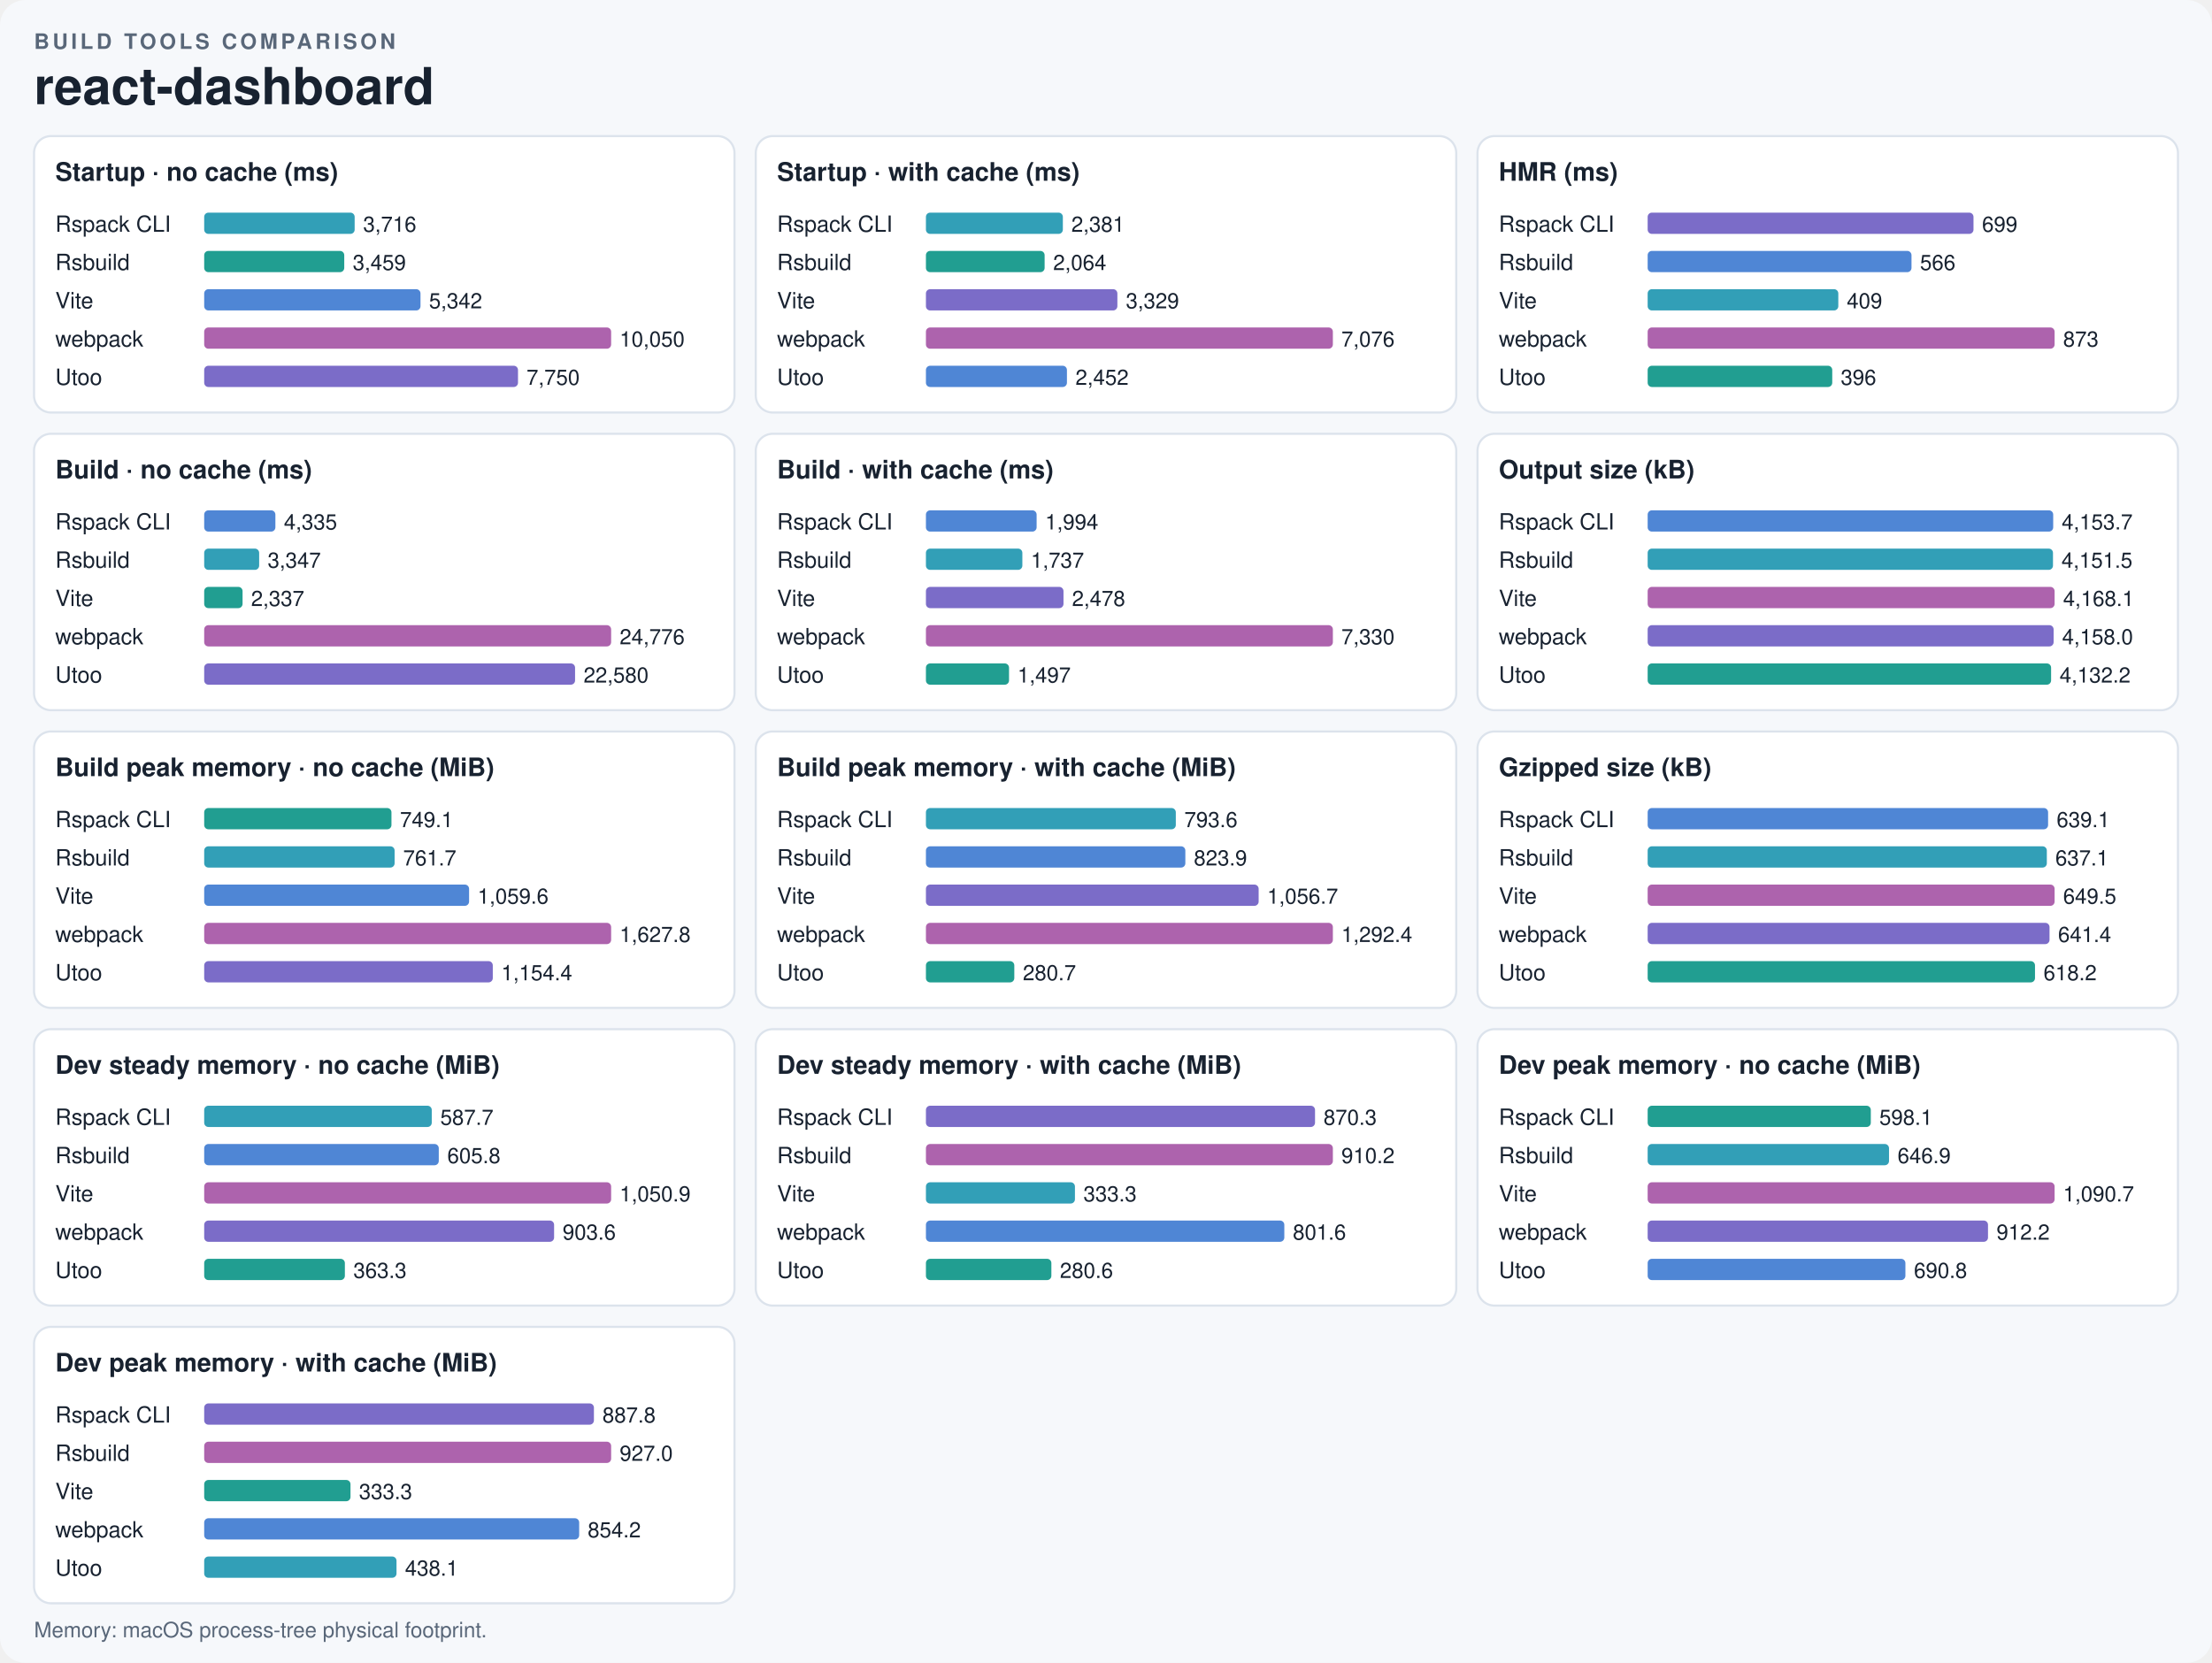
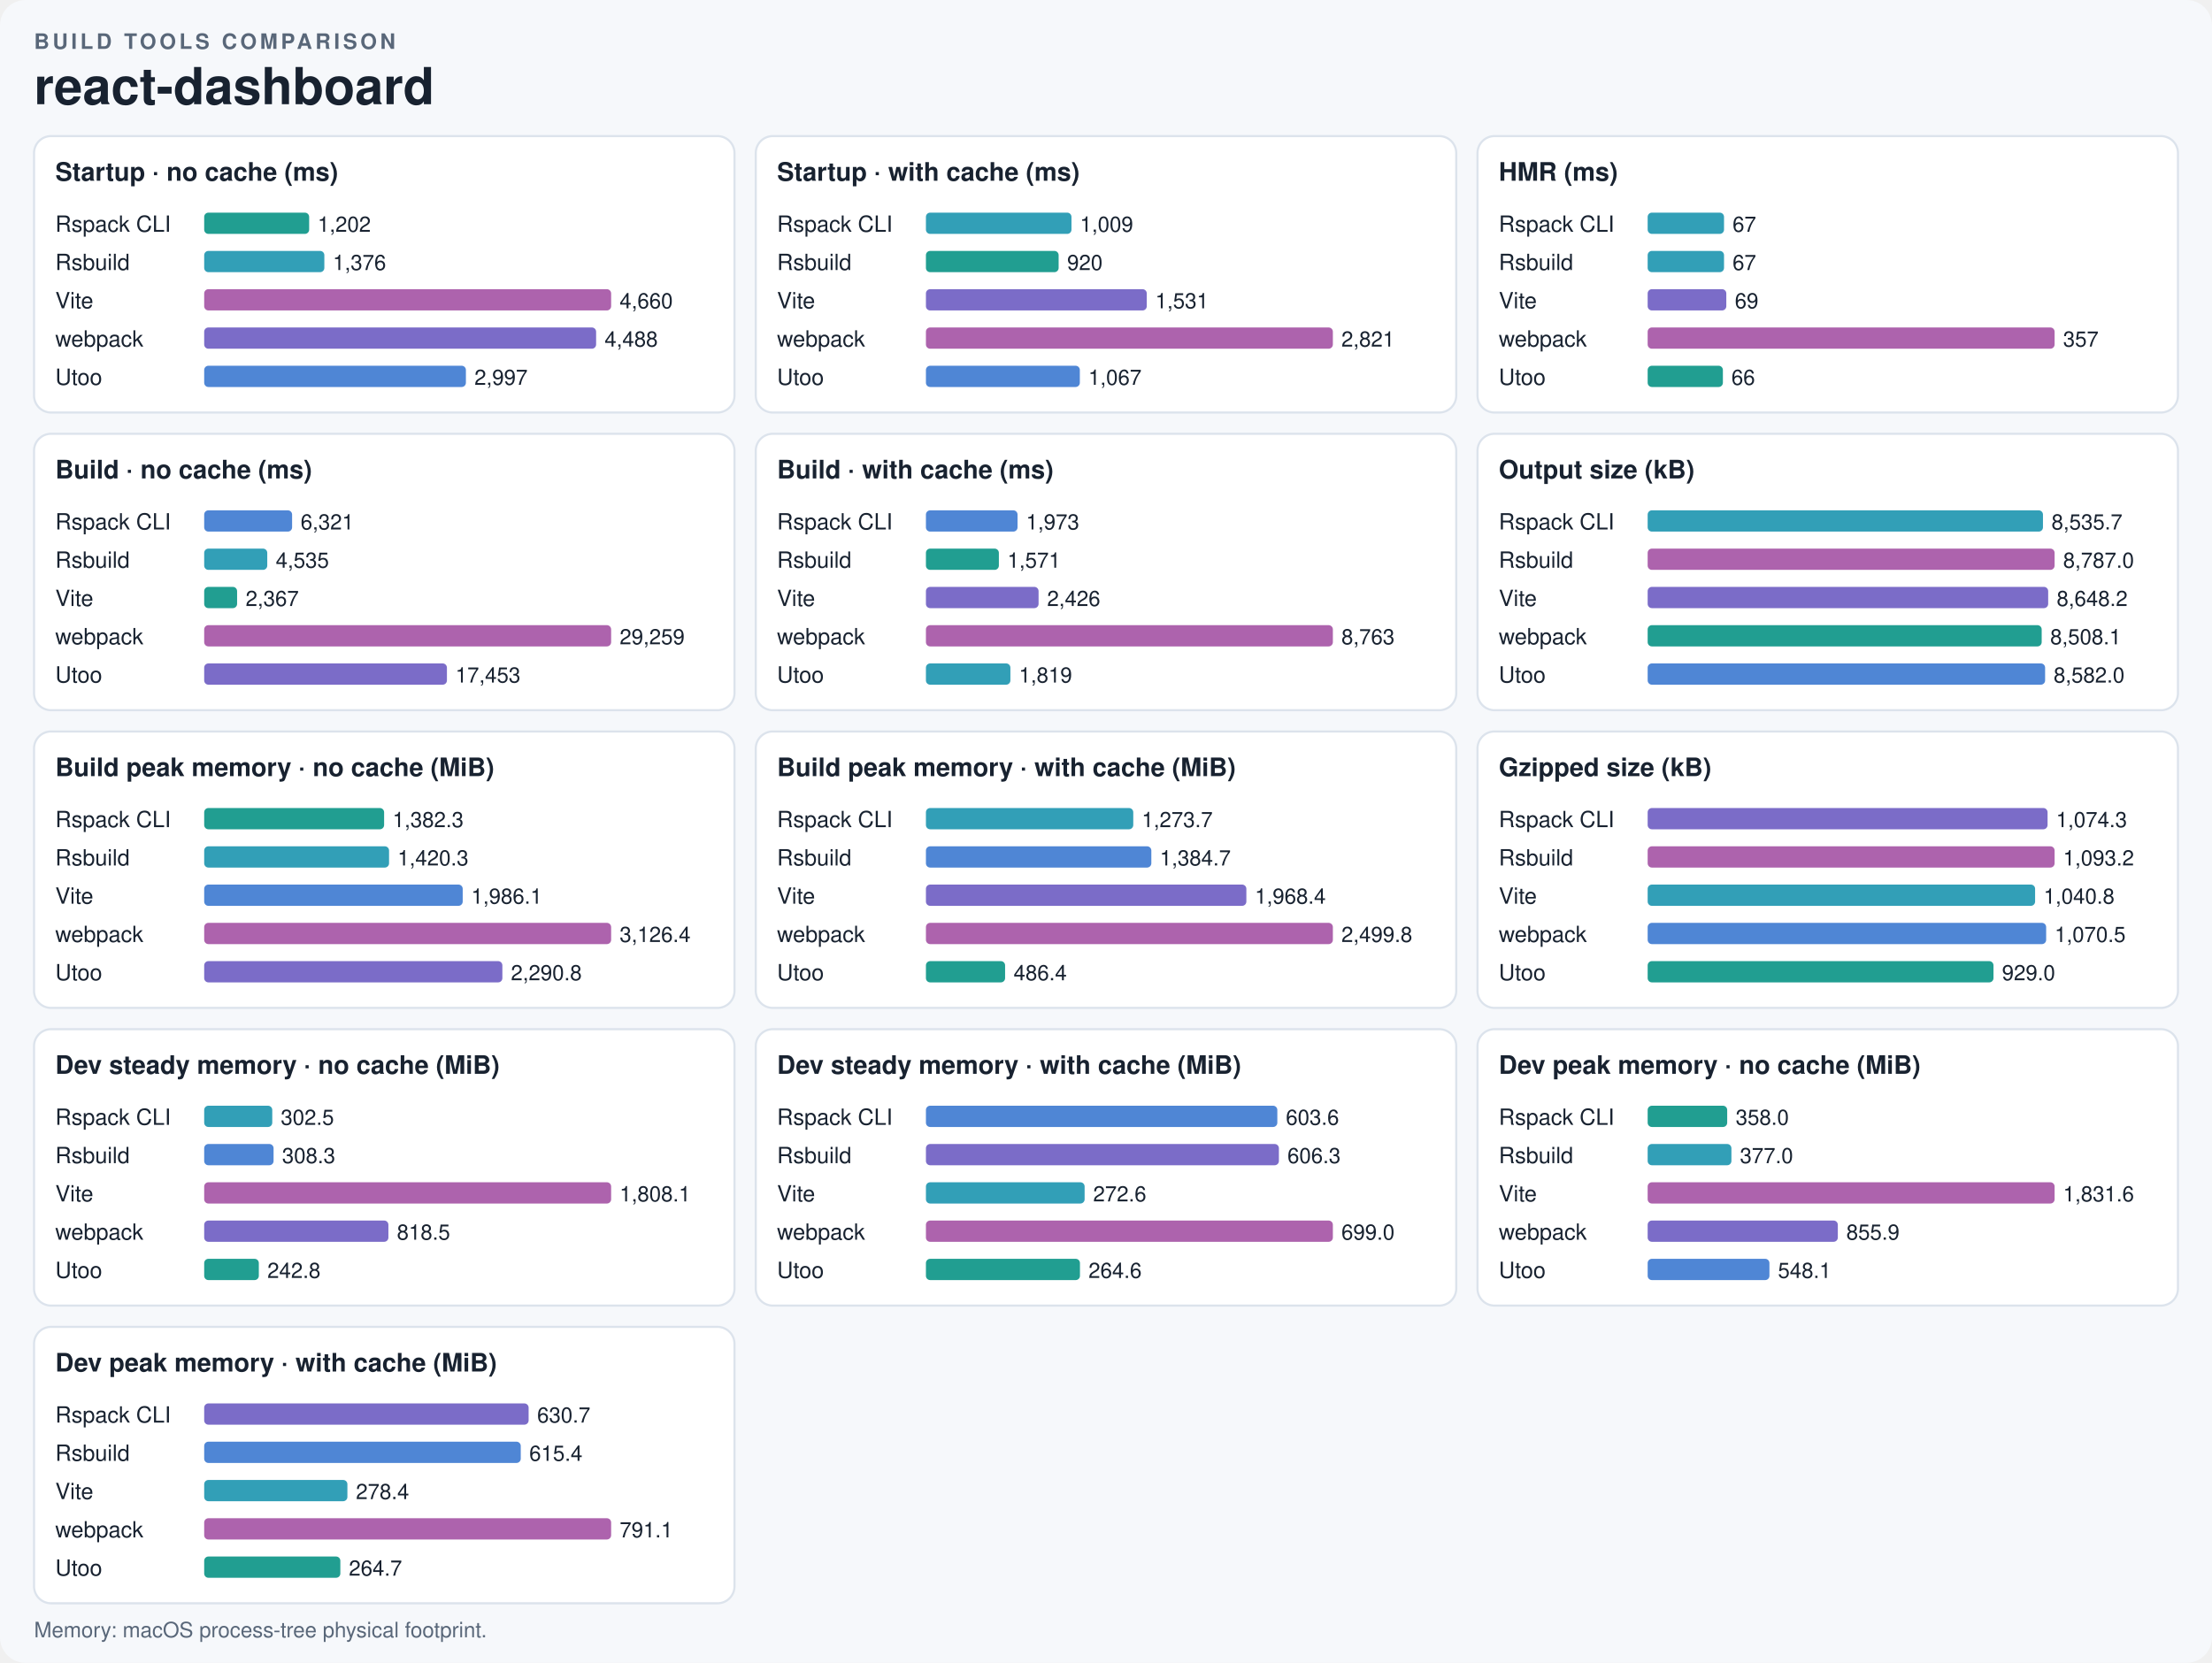
<svg xmlns="http://www.w3.org/2000/svg" width="1040" height="782" viewBox="0 0 1040 782" role="img" aria-labelledby="title description">
  <g font-family="-apple-system, BlinkMacSystemFont, 'Segoe UI', Helvetica, Arial, sans-serif" style="font-variant-numeric:tabular-nums">
    <rect width="1040" height="782" rx="12" fill="#f6f8fb" />
    <text x="16" y="23" font-size="10" fill="#596779" font-weight="700" letter-spacing="1.5">BUILD TOOLS COMPARISON</text>
    <text x="16" y="49" font-size="24" fill="#182230" font-weight="700">react-dashboard</text>
-     <g class="chart" data-metric="Startup (no cache)" data-table="Development metrics" data-scale="10050">
+     <g class="chart" data-metric="Startup (no cache)" data-table="Development metrics" data-scale="4660">
      <rect x="16" y="64" width="329.333" height="130" rx="8" fill="#ffffff" stroke="#dce3ec" />
      <text x="26" y="85" font-size="12" fill="#182230" font-weight="650">Startup · no cache (ms)</text>
      <text x="26" y="109" font-size="10.5" fill="#182230">Rspack CLI</text>
-       <rect class="bar" data-rank="2" x="96" y="100" width="70.746" height="10" rx="2" fill="#329fb7" />
-       <text x="170.746" y="109" font-size="10" fill="#182230">3,716</text>
+       <rect class="bar" data-rank="1" x="96" y="100" width="49.353" height="10" rx="2" fill="#219e91" />
+       <text x="149.353" y="109" font-size="10" fill="#182230">1,202</text>
      <text x="26" y="127" font-size="10.5" fill="#182230">Rsbuild</text>
-       <rect class="bar" data-rank="1" x="96" y="118" width="65.853" height="10" rx="2" fill="#219e91" />
-       <text x="165.853" y="127" font-size="10" fill="#182230">3,459</text>
+       <rect class="bar" data-rank="2" x="96" y="118" width="56.497" height="10" rx="2" fill="#329fb7" />
+       <text x="156.497" y="127" font-size="10" fill="#182230">1,376</text>
      <text x="26" y="145" font-size="10.5" fill="#182230">Vite</text>
-       <rect class="bar" data-rank="3" x="96" y="136" width="101.702" height="10" rx="2" fill="#4f86d5" />
-       <text x="201.702" y="145" font-size="10" fill="#182230">5,342</text>
+       <rect class="bar" data-rank="5" x="96" y="136" width="191.333" height="10" rx="2" fill="#ad63ad" />
+       <text x="291.333" y="145" font-size="10" fill="#182230">4,660</text>
      <text x="26" y="163" font-size="10.5" fill="#182230">webpack</text>
-       <rect class="bar" data-rank="5" x="96" y="154" width="191.333" height="10" rx="2" fill="#ad63ad" />
-       <text x="291.333" y="163" font-size="10" fill="#182230">10,050</text>
+       <rect class="bar" data-rank="4" x="96" y="154" width="184.271" height="10" rx="2" fill="#7b6cc8" />
+       <text x="284.271" y="163" font-size="10" fill="#182230">4,488</text>
      <text x="26" y="181" font-size="10.5" fill="#182230">Utoo</text>
-       <rect class="bar" data-rank="4" x="96" y="172" width="147.546" height="10" rx="2" fill="#7b6cc8" />
-       <text x="247.546" y="181" font-size="10" fill="#182230">7,750</text>
-     </g>
-     <g class="chart" data-metric="Startup (with cache)" data-table="Development metrics" data-scale="7076">
+       <rect class="bar" data-rank="3" x="96" y="172" width="123.053" height="10" rx="2" fill="#4f86d5" />
+       <text x="223.053" y="181" font-size="10" fill="#182230">2,997</text>
+     </g>
+     <g class="chart" data-metric="Startup (with cache)" data-table="Development metrics" data-scale="2821">
      <rect x="355.333" y="64" width="329.333" height="130" rx="8" fill="#ffffff" stroke="#dce3ec" />
      <text x="365.333" y="85" font-size="12" fill="#182230" font-weight="650">Startup · with cache (ms)</text>
      <text x="365.333" y="109" font-size="10.5" fill="#182230">Rspack CLI</text>
-       <rect class="bar" data-rank="2" x="435.333" y="100" width="64.382" height="10" rx="2" fill="#329fb7" />
-       <text x="503.715" y="109" font-size="10" fill="#182230">2,381</text>
+       <rect class="bar" data-rank="2" x="435.333" y="100" width="68.435" height="10" rx="2" fill="#329fb7" />
+       <text x="507.768" y="109" font-size="10" fill="#182230">1,009</text>
      <text x="365.333" y="127" font-size="10.5" fill="#182230">Rsbuild</text>
-       <rect class="bar" data-rank="1" x="435.333" y="118" width="55.810" height="10" rx="2" fill="#219e91" />
-       <text x="495.143" y="127" font-size="10" fill="#182230">2,064</text>
+       <rect class="bar" data-rank="1" x="435.333" y="118" width="62.399" height="10" rx="2" fill="#219e91" />
+       <text x="501.732" y="127" font-size="10" fill="#182230">920</text>
      <text x="365.333" y="145" font-size="10.5" fill="#182230">Vite</text>
-       <rect class="bar" data-rank="4" x="435.333" y="136" width="90.015" height="10" rx="2" fill="#7b6cc8" />
-       <text x="529.349" y="145" font-size="10" fill="#182230">3,329</text>
+       <rect class="bar" data-rank="4" x="435.333" y="136" width="103.840" height="10" rx="2" fill="#7b6cc8" />
+       <text x="543.173" y="145" font-size="10" fill="#182230">1,531</text>
      <text x="365.333" y="163" font-size="10.5" fill="#182230">webpack</text>
      <rect class="bar" data-rank="5" x="435.333" y="154" width="191.333" height="10" rx="2" fill="#ad63ad" />
-       <text x="630.667" y="163" font-size="10" fill="#182230">7,076</text>
+       <text x="630.667" y="163" font-size="10" fill="#182230">2,821</text>
      <text x="365.333" y="181" font-size="10.5" fill="#182230">Utoo</text>
-       <rect class="bar" data-rank="3" x="435.333" y="172" width="66.301" height="10" rx="2" fill="#4f86d5" />
-       <text x="505.635" y="181" font-size="10" fill="#182230">2,452</text>
-     </g>
-     <g class="chart" data-metric="HMR" data-table="Development metrics" data-scale="873">
+       <rect class="bar" data-rank="3" x="435.333" y="172" width="72.369" height="10" rx="2" fill="#4f86d5" />
+       <text x="511.702" y="181" font-size="10" fill="#182230">1,067</text>
+     </g>
+     <g class="chart" data-metric="HMR" data-table="Development metrics" data-scale="357">
      <rect x="694.667" y="64" width="329.333" height="130" rx="8" fill="#ffffff" stroke="#dce3ec" />
      <text x="704.667" y="85" font-size="12" fill="#182230" font-weight="650">HMR (ms)</text>
      <text x="704.667" y="109" font-size="10.5" fill="#182230">Rspack CLI</text>
-       <rect class="bar" data-rank="4" x="774.667" y="100" width="153.198" height="10" rx="2" fill="#7b6cc8" />
-       <text x="931.865" y="109" font-size="10" fill="#182230">699</text>
+       <rect class="bar" data-rank="2" x="774.667" y="100" width="35.908" height="10" rx="2" fill="#329fb7" />
+       <text x="814.575" y="109" font-size="10" fill="#182230">67</text>
      <text x="704.667" y="127" font-size="10.5" fill="#182230">Rsbuild</text>
-       <rect class="bar" data-rank="3" x="774.667" y="118" width="124.049" height="10" rx="2" fill="#4f86d5" />
-       <text x="902.716" y="127" font-size="10" fill="#182230">566</text>
+       <rect class="bar" data-rank="2" x="774.667" y="118" width="35.908" height="10" rx="2" fill="#329fb7" />
+       <text x="814.575" y="127" font-size="10" fill="#182230">67</text>
      <text x="704.667" y="145" font-size="10.5" fill="#182230">Vite</text>
-       <rect class="bar" data-rank="2" x="774.667" y="136" width="89.640" height="10" rx="2" fill="#329fb7" />
-       <text x="868.306" y="145" font-size="10" fill="#182230">409</text>
+       <rect class="bar" data-rank="4" x="774.667" y="136" width="36.980" height="10" rx="2" fill="#7b6cc8" />
+       <text x="815.647" y="145" font-size="10" fill="#182230">69</text>
      <text x="704.667" y="163" font-size="10.5" fill="#182230">webpack</text>
      <rect class="bar" data-rank="5" x="774.667" y="154" width="191.333" height="10" rx="2" fill="#ad63ad" />
-       <text x="970" y="163" font-size="10" fill="#182230">873</text>
+       <text x="970" y="163" font-size="10" fill="#182230">357</text>
      <text x="704.667" y="181" font-size="10.5" fill="#182230">Utoo</text>
-       <rect class="bar" data-rank="1" x="774.667" y="172" width="86.790" height="10" rx="2" fill="#219e91" />
-       <text x="865.457" y="181" font-size="10" fill="#182230">396</text>
-     </g>
-     <g class="chart" data-metric="Build (no cache)" data-table="Build metrics" data-scale="24776">
+       <rect class="bar" data-rank="1" x="774.667" y="172" width="35.373" height="10" rx="2" fill="#219e91" />
+       <text x="814.039" y="181" font-size="10" fill="#182230">66</text>
+     </g>
+     <g class="chart" data-metric="Build (no cache)" data-table="Build metrics" data-scale="29259">
      <rect x="16" y="204" width="329.333" height="130" rx="8" fill="#ffffff" stroke="#dce3ec" />
      <text x="26" y="225" font-size="12" fill="#182230" font-weight="650">Build · no cache (ms)</text>
      <text x="26" y="249" font-size="10.5" fill="#182230">Rspack CLI</text>
-       <rect class="bar" data-rank="3" x="96" y="240" width="33.477" height="10" rx="2" fill="#4f86d5" />
-       <text x="133.477" y="249" font-size="10" fill="#182230">4,335</text>
+       <rect class="bar" data-rank="3" x="96" y="240" width="41.335" height="10" rx="2" fill="#4f86d5" />
+       <text x="141.335" y="249" font-size="10" fill="#182230">6,321</text>
      <text x="26" y="267" font-size="10.5" fill="#182230">Rsbuild</text>
-       <rect class="bar" data-rank="2" x="96" y="258" width="25.847" height="10" rx="2" fill="#329fb7" />
-       <text x="125.847" y="267" font-size="10" fill="#182230">3,347</text>
+       <rect class="bar" data-rank="2" x="96" y="258" width="29.656" height="10" rx="2" fill="#329fb7" />
+       <text x="129.656" y="267" font-size="10" fill="#182230">4,535</text>
      <text x="26" y="285" font-size="10.5" fill="#182230">Vite</text>
-       <rect class="bar" data-rank="1" x="96" y="276" width="18.048" height="10" rx="2" fill="#219e91" />
-       <text x="118.048" y="285" font-size="10" fill="#182230">2,337</text>
+       <rect class="bar" data-rank="1" x="96" y="276" width="15.479" height="10" rx="2" fill="#219e91" />
+       <text x="115.479" y="285" font-size="10" fill="#182230">2,367</text>
      <text x="26" y="303" font-size="10.5" fill="#182230">webpack</text>
      <rect class="bar" data-rank="5" x="96" y="294" width="191.333" height="10" rx="2" fill="#ad63ad" />
-       <text x="291.333" y="303" font-size="10" fill="#182230">24,776</text>
+       <text x="291.333" y="303" font-size="10" fill="#182230">29,259</text>
      <text x="26" y="321" font-size="10.5" fill="#182230">Utoo</text>
-       <rect class="bar" data-rank="4" x="96" y="312" width="174.375" height="10" rx="2" fill="#7b6cc8" />
-       <text x="274.375" y="321" font-size="10" fill="#182230">22,580</text>
-     </g>
-     <g class="chart" data-metric="Build (with cache)" data-table="Build metrics" data-scale="7330">
+       <rect class="bar" data-rank="4" x="96" y="312" width="114.130" height="10" rx="2" fill="#7b6cc8" />
+       <text x="214.13" y="321" font-size="10" fill="#182230">17,453</text>
+     </g>
+     <g class="chart" data-metric="Build (with cache)" data-table="Build metrics" data-scale="8763">
      <rect x="355.333" y="204" width="329.333" height="130" rx="8" fill="#ffffff" stroke="#dce3ec" />
      <text x="365.333" y="225" font-size="12" fill="#182230" font-weight="650">Build · with cache (ms)</text>
      <text x="365.333" y="249" font-size="10.5" fill="#182230">Rspack CLI</text>
-       <rect class="bar" data-rank="3" x="435.333" y="240" width="52.049" height="10" rx="2" fill="#4f86d5" />
-       <text x="491.382" y="249" font-size="10" fill="#182230">1,994</text>
+       <rect class="bar" data-rank="3" x="435.333" y="240" width="43.079" height="10" rx="2" fill="#4f86d5" />
+       <text x="482.412" y="249" font-size="10" fill="#182230">1,973</text>
      <text x="365.333" y="267" font-size="10.5" fill="#182230">Rsbuild</text>
-       <rect class="bar" data-rank="2" x="435.333" y="258" width="45.341" height="10" rx="2" fill="#329fb7" />
-       <text x="484.674" y="267" font-size="10" fill="#182230">1,737</text>
+       <rect class="bar" data-rank="1" x="435.333" y="258" width="34.302" height="10" rx="2" fill="#219e91" />
+       <text x="473.635" y="267" font-size="10" fill="#182230">1,571</text>
      <text x="365.333" y="285" font-size="10.5" fill="#182230">Vite</text>
-       <rect class="bar" data-rank="4" x="435.333" y="276" width="64.683" height="10" rx="2" fill="#7b6cc8" />
-       <text x="504.016" y="285" font-size="10" fill="#182230">2,478</text>
+       <rect class="bar" data-rank="4" x="435.333" y="276" width="52.970" height="10" rx="2" fill="#7b6cc8" />
+       <text x="492.303" y="285" font-size="10" fill="#182230">2,426</text>
      <text x="365.333" y="303" font-size="10.5" fill="#182230">webpack</text>
      <rect class="bar" data-rank="5" x="435.333" y="294" width="191.333" height="10" rx="2" fill="#ad63ad" />
-       <text x="630.667" y="303" font-size="10" fill="#182230">7,330</text>
+       <text x="630.667" y="303" font-size="10" fill="#182230">8,763</text>
      <text x="365.333" y="321" font-size="10.5" fill="#182230">Utoo</text>
-       <rect class="bar" data-rank="1" x="435.333" y="312" width="39.076" height="10" rx="2" fill="#219e91" />
-       <text x="478.409" y="321" font-size="10" fill="#182230">1,497</text>
-     </g>
-     <g class="chart" data-metric="Output size" data-table="Build metrics" data-scale="4168.1">
+       <rect class="bar" data-rank="2" x="435.333" y="312" width="39.716" height="10" rx="2" fill="#329fb7" />
+       <text x="479.05" y="321" font-size="10" fill="#182230">1,819</text>
+     </g>
+     <g class="chart" data-metric="Output size" data-table="Build metrics" data-scale="8787">
      <rect x="694.667" y="204" width="329.333" height="130" rx="8" fill="#ffffff" stroke="#dce3ec" />
      <text x="704.667" y="225" font-size="12" fill="#182230" font-weight="650">Output size (kB)</text>
      <text x="704.667" y="249" font-size="10.5" fill="#182230">Rspack CLI</text>
-       <rect class="bar" data-rank="3" x="774.667" y="240" width="190.672" height="10" rx="2" fill="#4f86d5" />
-       <text x="969.339" y="249" font-size="10" fill="#182230">4,153.7</text>
+       <rect class="bar" data-rank="2" x="774.667" y="240" width="185.861" height="10" rx="2" fill="#329fb7" />
+       <text x="964.528" y="249" font-size="10" fill="#182230">8,535.7</text>
      <text x="704.667" y="267" font-size="10.5" fill="#182230">Rsbuild</text>
-       <rect class="bar" data-rank="2" x="774.667" y="258" width="190.571" height="10" rx="2" fill="#329fb7" />
-       <text x="969.238" y="267" font-size="10" fill="#182230">4,151.5</text>
+       <rect class="bar" data-rank="5" x="774.667" y="258" width="191.333" height="10" rx="2" fill="#ad63ad" />
+       <text x="970" y="267" font-size="10" fill="#182230">8,787.0</text>
      <text x="704.667" y="285" font-size="10.5" fill="#182230">Vite</text>
-       <rect class="bar" data-rank="5" x="774.667" y="276" width="191.333" height="10" rx="2" fill="#ad63ad" />
-       <text x="970" y="285" font-size="10" fill="#182230">4,168.1</text>
+       <rect class="bar" data-rank="4" x="774.667" y="276" width="188.311" height="10" rx="2" fill="#7b6cc8" />
+       <text x="966.978" y="285" font-size="10" fill="#182230">8,648.2</text>
      <text x="704.667" y="303" font-size="10.5" fill="#182230">webpack</text>
-       <rect class="bar" data-rank="4" x="774.667" y="294" width="190.870" height="10" rx="2" fill="#7b6cc8" />
-       <text x="969.536" y="303" font-size="10" fill="#182230">4,158.0</text>
+       <rect class="bar" data-rank="1" x="774.667" y="294" width="185.260" height="10" rx="2" fill="#219e91" />
+       <text x="963.927" y="303" font-size="10" fill="#182230">8,508.1</text>
      <text x="704.667" y="321" font-size="10.5" fill="#182230">Utoo</text>
-       <rect class="bar" data-rank="1" x="774.667" y="312" width="189.685" height="10" rx="2" fill="#219e91" />
-       <text x="968.352" y="321" font-size="10" fill="#182230">4,132.2</text>
-     </g>
-     <g class="chart" data-metric="Peak (no cache)" data-table="Build memory (MiB)" data-scale="1627.8">
+       <rect class="bar" data-rank="3" x="774.667" y="312" width="186.870" height="10" rx="2" fill="#4f86d5" />
+       <text x="965.536" y="321" font-size="10" fill="#182230">8,582.0</text>
+     </g>
+     <g class="chart" data-metric="Peak (no cache)" data-table="Build memory (MiB)" data-scale="3126.4">
      <rect x="16" y="344" width="329.333" height="130" rx="8" fill="#ffffff" stroke="#dce3ec" />
      <text x="26" y="365" font-size="12" fill="#182230" font-weight="650">Build peak memory · no cache (MiB)</text>
      <text x="26" y="389" font-size="10.5" fill="#182230">Rspack CLI</text>
-       <rect class="bar" data-rank="1" x="96" y="380" width="88.050" height="10" rx="2" fill="#219e91" />
-       <text x="188.05" y="389" font-size="10" fill="#182230">749.1</text>
+       <rect class="bar" data-rank="1" x="96" y="380" width="84.596" height="10" rx="2" fill="#219e91" />
+       <text x="184.596" y="389" font-size="10" fill="#182230">1,382.3</text>
      <text x="26" y="407" font-size="10.5" fill="#182230">Rsbuild</text>
-       <rect class="bar" data-rank="2" x="96" y="398" width="89.531" height="10" rx="2" fill="#329fb7" />
-       <text x="189.531" y="407" font-size="10" fill="#182230">761.7</text>
+       <rect class="bar" data-rank="2" x="96" y="398" width="86.921" height="10" rx="2" fill="#329fb7" />
+       <text x="186.921" y="407" font-size="10" fill="#182230">1,420.3</text>
      <text x="26" y="425" font-size="10.5" fill="#182230">Vite</text>
-       <rect class="bar" data-rank="3" x="96" y="416" width="124.547" height="10" rx="2" fill="#4f86d5" />
-       <text x="224.547" y="425" font-size="10" fill="#182230">1,059.6</text>
+       <rect class="bar" data-rank="3" x="96" y="416" width="121.548" height="10" rx="2" fill="#4f86d5" />
+       <text x="221.548" y="425" font-size="10" fill="#182230">1,986.1</text>
      <text x="26" y="443" font-size="10.5" fill="#182230">webpack</text>
      <rect class="bar" data-rank="5" x="96" y="434" width="191.333" height="10" rx="2" fill="#ad63ad" />
-       <text x="291.333" y="443" font-size="10" fill="#182230">1,627.8</text>
+       <text x="291.333" y="443" font-size="10" fill="#182230">3,126.4</text>
      <text x="26" y="461" font-size="10.5" fill="#182230">Utoo</text>
-       <rect class="bar" data-rank="4" x="96" y="452" width="135.689" height="10" rx="2" fill="#7b6cc8" />
-       <text x="235.689" y="461" font-size="10" fill="#182230">1,154.4</text>
-     </g>
-     <g class="chart" data-metric="Peak (with cache)" data-table="Build memory (MiB)" data-scale="1292.4">
+       <rect class="bar" data-rank="4" x="96" y="452" width="140.195" height="10" rx="2" fill="#7b6cc8" />
+       <text x="240.195" y="461" font-size="10" fill="#182230">2,290.8</text>
+     </g>
+     <g class="chart" data-metric="Peak (with cache)" data-table="Build memory (MiB)" data-scale="2499.8">
      <rect x="355.333" y="344" width="329.333" height="130" rx="8" fill="#ffffff" stroke="#dce3ec" />
      <text x="365.333" y="365" font-size="12" fill="#182230" font-weight="650">Build peak memory · with cache (MiB)</text>
      <text x="365.333" y="389" font-size="10.5" fill="#182230">Rspack CLI</text>
-       <rect class="bar" data-rank="2" x="435.333" y="380" width="117.488" height="10" rx="2" fill="#329fb7" />
-       <text x="556.822" y="389" font-size="10" fill="#182230">793.6</text>
+       <rect class="bar" data-rank="2" x="435.333" y="380" width="97.488" height="10" rx="2" fill="#329fb7" />
+       <text x="536.822" y="389" font-size="10" fill="#182230">1,273.7</text>
      <text x="365.333" y="407" font-size="10.5" fill="#182230">Rsbuild</text>
-       <rect class="bar" data-rank="3" x="435.333" y="398" width="121.974" height="10" rx="2" fill="#4f86d5" />
-       <text x="561.308" y="407" font-size="10" fill="#182230">823.9</text>
+       <rect class="bar" data-rank="3" x="435.333" y="398" width="105.984" height="10" rx="2" fill="#4f86d5" />
+       <text x="545.318" y="407" font-size="10" fill="#182230">1,384.7</text>
      <text x="365.333" y="425" font-size="10.5" fill="#182230">Vite</text>
-       <rect class="bar" data-rank="4" x="435.333" y="416" width="156.439" height="10" rx="2" fill="#7b6cc8" />
-       <text x="595.772" y="425" font-size="10" fill="#182230">1,056.7</text>
+       <rect class="bar" data-rank="4" x="435.333" y="416" width="150.660" height="10" rx="2" fill="#7b6cc8" />
+       <text x="589.994" y="425" font-size="10" fill="#182230">1,968.4</text>
      <text x="365.333" y="443" font-size="10.5" fill="#182230">webpack</text>
      <rect class="bar" data-rank="5" x="435.333" y="434" width="191.333" height="10" rx="2" fill="#ad63ad" />
-       <text x="630.667" y="443" font-size="10" fill="#182230">1,292.4</text>
+       <text x="630.667" y="443" font-size="10" fill="#182230">2,499.8</text>
      <text x="365.333" y="461" font-size="10.5" fill="#182230">Utoo</text>
-       <rect class="bar" data-rank="1" x="435.333" y="452" width="41.556" height="10" rx="2" fill="#219e91" />
-       <text x="480.89" y="461" font-size="10" fill="#182230">280.7</text>
-     </g>
-     <g class="chart" data-metric="Gzipped size" data-table="Build metrics" data-scale="649.5">
+       <rect class="bar" data-rank="1" x="435.333" y="452" width="37.229" height="10" rx="2" fill="#219e91" />
+       <text x="476.562" y="461" font-size="10" fill="#182230">486.4</text>
+     </g>
+     <g class="chart" data-metric="Gzipped size" data-table="Build metrics" data-scale="1093.2">
      <rect x="694.667" y="344" width="329.333" height="130" rx="8" fill="#ffffff" stroke="#dce3ec" />
      <text x="704.667" y="365" font-size="12" fill="#182230" font-weight="650">Gzipped size (kB)</text>
      <text x="704.667" y="389" font-size="10.5" fill="#182230">Rspack CLI</text>
-       <rect class="bar" data-rank="3" x="774.667" y="380" width="188.270" height="10" rx="2" fill="#4f86d5" />
-       <text x="966.936" y="389" font-size="10" fill="#182230">639.1</text>
+       <rect class="bar" data-rank="4" x="774.667" y="380" width="188.025" height="10" rx="2" fill="#7b6cc8" />
+       <text x="966.692" y="389" font-size="10" fill="#182230">1,074.3</text>
      <text x="704.667" y="407" font-size="10.5" fill="#182230">Rsbuild</text>
-       <rect class="bar" data-rank="2" x="774.667" y="398" width="187.680" height="10" rx="2" fill="#329fb7" />
-       <text x="966.347" y="407" font-size="10" fill="#182230">637.1</text>
+       <rect class="bar" data-rank="5" x="774.667" y="398" width="191.333" height="10" rx="2" fill="#ad63ad" />
+       <text x="970" y="407" font-size="10" fill="#182230">1,093.2</text>
      <text x="704.667" y="425" font-size="10.5" fill="#182230">Vite</text>
-       <rect class="bar" data-rank="5" x="774.667" y="416" width="191.333" height="10" rx="2" fill="#ad63ad" />
-       <text x="970" y="425" font-size="10" fill="#182230">649.5</text>
+       <rect class="bar" data-rank="2" x="774.667" y="416" width="182.162" height="10" rx="2" fill="#329fb7" />
+       <text x="960.829" y="425" font-size="10" fill="#182230">1,040.8</text>
      <text x="704.667" y="443" font-size="10.5" fill="#182230">webpack</text>
-       <rect class="bar" data-rank="4" x="774.667" y="434" width="188.947" height="10" rx="2" fill="#7b6cc8" />
-       <text x="967.614" y="443" font-size="10" fill="#182230">641.4</text>
+       <rect class="bar" data-rank="3" x="774.667" y="434" width="187.360" height="10" rx="2" fill="#4f86d5" />
+       <text x="966.027" y="443" font-size="10" fill="#182230">1,070.5</text>
      <text x="704.667" y="461" font-size="10.5" fill="#182230">Utoo</text>
-       <rect class="bar" data-rank="1" x="774.667" y="452" width="182.113" height="10" rx="2" fill="#219e91" />
-       <text x="960.779" y="461" font-size="10" fill="#182230">618.2</text>
-     </g>
-     <g class="chart" data-metric="Steady (no cache)" data-table="Dev memory (MiB)" data-scale="1050.9">
+       <rect class="bar" data-rank="1" x="774.667" y="452" width="162.595" height="10" rx="2" fill="#219e91" />
+       <text x="941.261" y="461" font-size="10" fill="#182230">929.0</text>
+     </g>
+     <g class="chart" data-metric="Steady (no cache)" data-table="Dev memory (MiB)" data-scale="1808.1">
      <rect x="16" y="484" width="329.333" height="130" rx="8" fill="#ffffff" stroke="#dce3ec" />
      <text x="26" y="505" font-size="12" fill="#182230" font-weight="650">Dev steady memory · no cache (MiB)</text>
      <text x="26" y="529" font-size="10.5" fill="#182230">Rspack CLI</text>
-       <rect class="bar" data-rank="2" x="96" y="520" width="107.000" height="10" rx="2" fill="#329fb7" />
-       <text x="207" y="529" font-size="10" fill="#182230">587.7</text>
+       <rect class="bar" data-rank="2" x="96" y="520" width="32.011" height="10" rx="2" fill="#329fb7" />
+       <text x="132.011" y="529" font-size="10" fill="#182230">302.5</text>
      <text x="26" y="547" font-size="10.5" fill="#182230">Rsbuild</text>
-       <rect class="bar" data-rank="3" x="96" y="538" width="110.296" height="10" rx="2" fill="#4f86d5" />
-       <text x="210.296" y="547" font-size="10" fill="#182230">605.8</text>
+       <rect class="bar" data-rank="3" x="96" y="538" width="32.624" height="10" rx="2" fill="#4f86d5" />
+       <text x="132.624" y="547" font-size="10" fill="#182230">308.3</text>
      <text x="26" y="565" font-size="10.5" fill="#182230">Vite</text>
      <rect class="bar" data-rank="5" x="96" y="556" width="191.333" height="10" rx="2" fill="#ad63ad" />
-       <text x="291.333" y="565" font-size="10" fill="#182230">1,050.9</text>
+       <text x="291.333" y="565" font-size="10" fill="#182230">1,808.1</text>
      <text x="26" y="583" font-size="10.5" fill="#182230">webpack</text>
-       <rect class="bar" data-rank="4" x="96" y="574" width="164.515" height="10" rx="2" fill="#7b6cc8" />
-       <text x="264.515" y="583" font-size="10" fill="#182230">903.6</text>
+       <rect class="bar" data-rank="4" x="96" y="574" width="86.614" height="10" rx="2" fill="#7b6cc8" />
+       <text x="186.614" y="583" font-size="10" fill="#182230">818.5</text>
      <text x="26" y="601" font-size="10.5" fill="#182230">Utoo</text>
-       <rect class="bar" data-rank="1" x="96" y="592" width="66.145" height="10" rx="2" fill="#219e91" />
-       <text x="166.145" y="601" font-size="10" fill="#182230">363.3</text>
-     </g>
-     <g class="chart" data-metric="Steady (with cache)" data-table="Dev memory (MiB)" data-scale="910.2">
+       <rect class="bar" data-rank="1" x="96" y="592" width="25.693" height="10" rx="2" fill="#219e91" />
+       <text x="125.693" y="601" font-size="10" fill="#182230">242.8</text>
+     </g>
+     <g class="chart" data-metric="Steady (with cache)" data-table="Dev memory (MiB)" data-scale="699">
      <rect x="355.333" y="484" width="329.333" height="130" rx="8" fill="#ffffff" stroke="#dce3ec" />
      <text x="365.333" y="505" font-size="12" fill="#182230" font-weight="650">Dev steady memory · with cache (MiB)</text>
      <text x="365.333" y="529" font-size="10.5" fill="#182230">Rspack CLI</text>
-       <rect class="bar" data-rank="4" x="435.333" y="520" width="182.946" height="10" rx="2" fill="#7b6cc8" />
-       <text x="622.279" y="529" font-size="10" fill="#182230">870.3</text>
+       <rect class="bar" data-rank="3" x="435.333" y="520" width="165.220" height="10" rx="2" fill="#4f86d5" />
+       <text x="604.553" y="529" font-size="10" fill="#182230">603.6</text>
      <text x="365.333" y="547" font-size="10.5" fill="#182230">Rsbuild</text>
-       <rect class="bar" data-rank="5" x="435.333" y="538" width="191.333" height="10" rx="2" fill="#ad63ad" />
-       <text x="630.667" y="547" font-size="10" fill="#182230">910.2</text>
+       <rect class="bar" data-rank="4" x="435.333" y="538" width="165.959" height="10" rx="2" fill="#7b6cc8" />
+       <text x="605.292" y="547" font-size="10" fill="#182230">606.3</text>
      <text x="365.333" y="565" font-size="10.5" fill="#182230">Vite</text>
-       <rect class="bar" data-rank="2" x="435.333" y="556" width="70.063" height="10" rx="2" fill="#329fb7" />
-       <text x="509.396" y="565" font-size="10" fill="#182230">333.3</text>
+       <rect class="bar" data-rank="2" x="435.333" y="556" width="74.617" height="10" rx="2" fill="#329fb7" />
+       <text x="513.951" y="565" font-size="10" fill="#182230">272.6</text>
      <text x="365.333" y="583" font-size="10.5" fill="#182230">webpack</text>
-       <rect class="bar" data-rank="3" x="435.333" y="574" width="168.505" height="10" rx="2" fill="#4f86d5" />
-       <text x="607.838" y="583" font-size="10" fill="#182230">801.6</text>
+       <rect class="bar" data-rank="5" x="435.333" y="574" width="191.333" height="10" rx="2" fill="#ad63ad" />
+       <text x="630.667" y="583" font-size="10" fill="#182230">699.0</text>
      <text x="365.333" y="601" font-size="10.5" fill="#182230">Utoo</text>
-       <rect class="bar" data-rank="1" x="435.333" y="592" width="58.985" height="10" rx="2" fill="#219e91" />
-       <text x="498.318" y="601" font-size="10" fill="#182230">280.6</text>
-     </g>
-     <g class="chart" data-metric="Peak (no cache)" data-table="Dev memory (MiB)" data-scale="1090.7">
+       <rect class="bar" data-rank="1" x="435.333" y="592" width="72.427" height="10" rx="2" fill="#219e91" />
+       <text x="511.761" y="601" font-size="10" fill="#182230">264.6</text>
+     </g>
+     <g class="chart" data-metric="Peak (no cache)" data-table="Dev memory (MiB)" data-scale="1831.6">
      <rect x="694.667" y="484" width="329.333" height="130" rx="8" fill="#ffffff" stroke="#dce3ec" />
      <text x="704.667" y="505" font-size="12" fill="#182230" font-weight="650">Dev peak memory · no cache (MiB)</text>
      <text x="704.667" y="529" font-size="10.5" fill="#182230">Rspack CLI</text>
-       <rect class="bar" data-rank="1" x="774.667" y="520" width="104.920" height="10" rx="2" fill="#219e91" />
-       <text x="883.587" y="529" font-size="10" fill="#182230">598.1</text>
+       <rect class="bar" data-rank="1" x="774.667" y="520" width="37.398" height="10" rx="2" fill="#219e91" />
+       <text x="816.064" y="529" font-size="10" fill="#182230">358.0</text>
      <text x="704.667" y="547" font-size="10.5" fill="#182230">Rsbuild</text>
-       <rect class="bar" data-rank="2" x="774.667" y="538" width="113.481" height="10" rx="2" fill="#329fb7" />
-       <text x="892.147" y="547" font-size="10" fill="#182230">646.9</text>
+       <rect class="bar" data-rank="2" x="774.667" y="538" width="39.382" height="10" rx="2" fill="#329fb7" />
+       <text x="818.049" y="547" font-size="10" fill="#182230">377.0</text>
      <text x="704.667" y="565" font-size="10.5" fill="#182230">Vite</text>
      <rect class="bar" data-rank="5" x="774.667" y="556" width="191.333" height="10" rx="2" fill="#ad63ad" />
-       <text x="970" y="565" font-size="10" fill="#182230">1,090.7</text>
+       <text x="970" y="565" font-size="10" fill="#182230">1,831.6</text>
      <text x="704.667" y="583" font-size="10.5" fill="#182230">webpack</text>
-       <rect class="bar" data-rank="4" x="774.667" y="574" width="160.020" height="10" rx="2" fill="#7b6cc8" />
-       <text x="938.687" y="583" font-size="10" fill="#182230">912.2</text>
+       <rect class="bar" data-rank="4" x="774.667" y="574" width="89.409" height="10" rx="2" fill="#7b6cc8" />
+       <text x="868.076" y="583" font-size="10" fill="#182230">855.9</text>
      <text x="704.667" y="601" font-size="10.5" fill="#182230">Utoo</text>
-       <rect class="bar" data-rank="3" x="774.667" y="592" width="121.182" height="10" rx="2" fill="#4f86d5" />
-       <text x="899.849" y="601" font-size="10" fill="#182230">690.8</text>
-     </g>
-     <g class="chart" data-metric="Peak (with cache)" data-table="Dev memory (MiB)" data-scale="927">
+       <rect class="bar" data-rank="3" x="774.667" y="592" width="57.256" height="10" rx="2" fill="#4f86d5" />
+       <text x="835.923" y="601" font-size="10" fill="#182230">548.1</text>
+     </g>
+     <g class="chart" data-metric="Peak (with cache)" data-table="Dev memory (MiB)" data-scale="791.1">
      <rect x="16" y="624" width="329.333" height="130" rx="8" fill="#ffffff" stroke="#dce3ec" />
      <text x="26" y="645" font-size="12" fill="#182230" font-weight="650">Dev peak memory · with cache (MiB)</text>
      <text x="26" y="669" font-size="10.5" fill="#182230">Rspack CLI</text>
-       <rect class="bar" data-rank="4" x="96" y="660" width="183.242" height="10" rx="2" fill="#7b6cc8" />
-       <text x="283.242" y="669" font-size="10" fill="#182230">887.8</text>
+       <rect class="bar" data-rank="4" x="96" y="660" width="152.539" height="10" rx="2" fill="#7b6cc8" />
+       <text x="252.539" y="669" font-size="10" fill="#182230">630.7</text>
      <text x="26" y="687" font-size="10.5" fill="#182230">Rsbuild</text>
-       <rect class="bar" data-rank="5" x="96" y="678" width="191.333" height="10" rx="2" fill="#ad63ad" />
-       <text x="291.333" y="687" font-size="10" fill="#182230">927.0</text>
+       <rect class="bar" data-rank="3" x="96" y="678" width="148.839" height="10" rx="2" fill="#4f86d5" />
+       <text x="248.839" y="687" font-size="10" fill="#182230">615.4</text>
      <text x="26" y="705" font-size="10.5" fill="#182230">Vite</text>
-       <rect class="bar" data-rank="1" x="96" y="696" width="68.793" height="10" rx="2" fill="#219e91" />
-       <text x="168.793" y="705" font-size="10" fill="#182230">333.3</text>
+       <rect class="bar" data-rank="2" x="96" y="696" width="67.333" height="10" rx="2" fill="#329fb7" />
+       <text x="167.333" y="705" font-size="10" fill="#182230">278.4</text>
      <text x="26" y="723" font-size="10.5" fill="#182230">webpack</text>
-       <rect class="bar" data-rank="3" x="96" y="714" width="176.307" height="10" rx="2" fill="#4f86d5" />
-       <text x="276.307" y="723" font-size="10" fill="#182230">854.2</text>
+       <rect class="bar" data-rank="5" x="96" y="714" width="191.333" height="10" rx="2" fill="#ad63ad" />
+       <text x="291.333" y="723" font-size="10" fill="#182230">791.1</text>
      <text x="26" y="741" font-size="10.5" fill="#182230">Utoo</text>
-       <rect class="bar" data-rank="2" x="96" y="732" width="90.424" height="10" rx="2" fill="#329fb7" />
-       <text x="190.424" y="741" font-size="10" fill="#182230">438.1</text>
+       <rect class="bar" data-rank="1" x="96" y="732" width="64.020" height="10" rx="2" fill="#219e91" />
+       <text x="164.02" y="741" font-size="10" fill="#182230">264.7</text>
    </g>
    <text x="16" y="770" font-size="10" fill="#596779">Memory: macOS process-tree physical footprint.</text>
  </g>
</svg>
